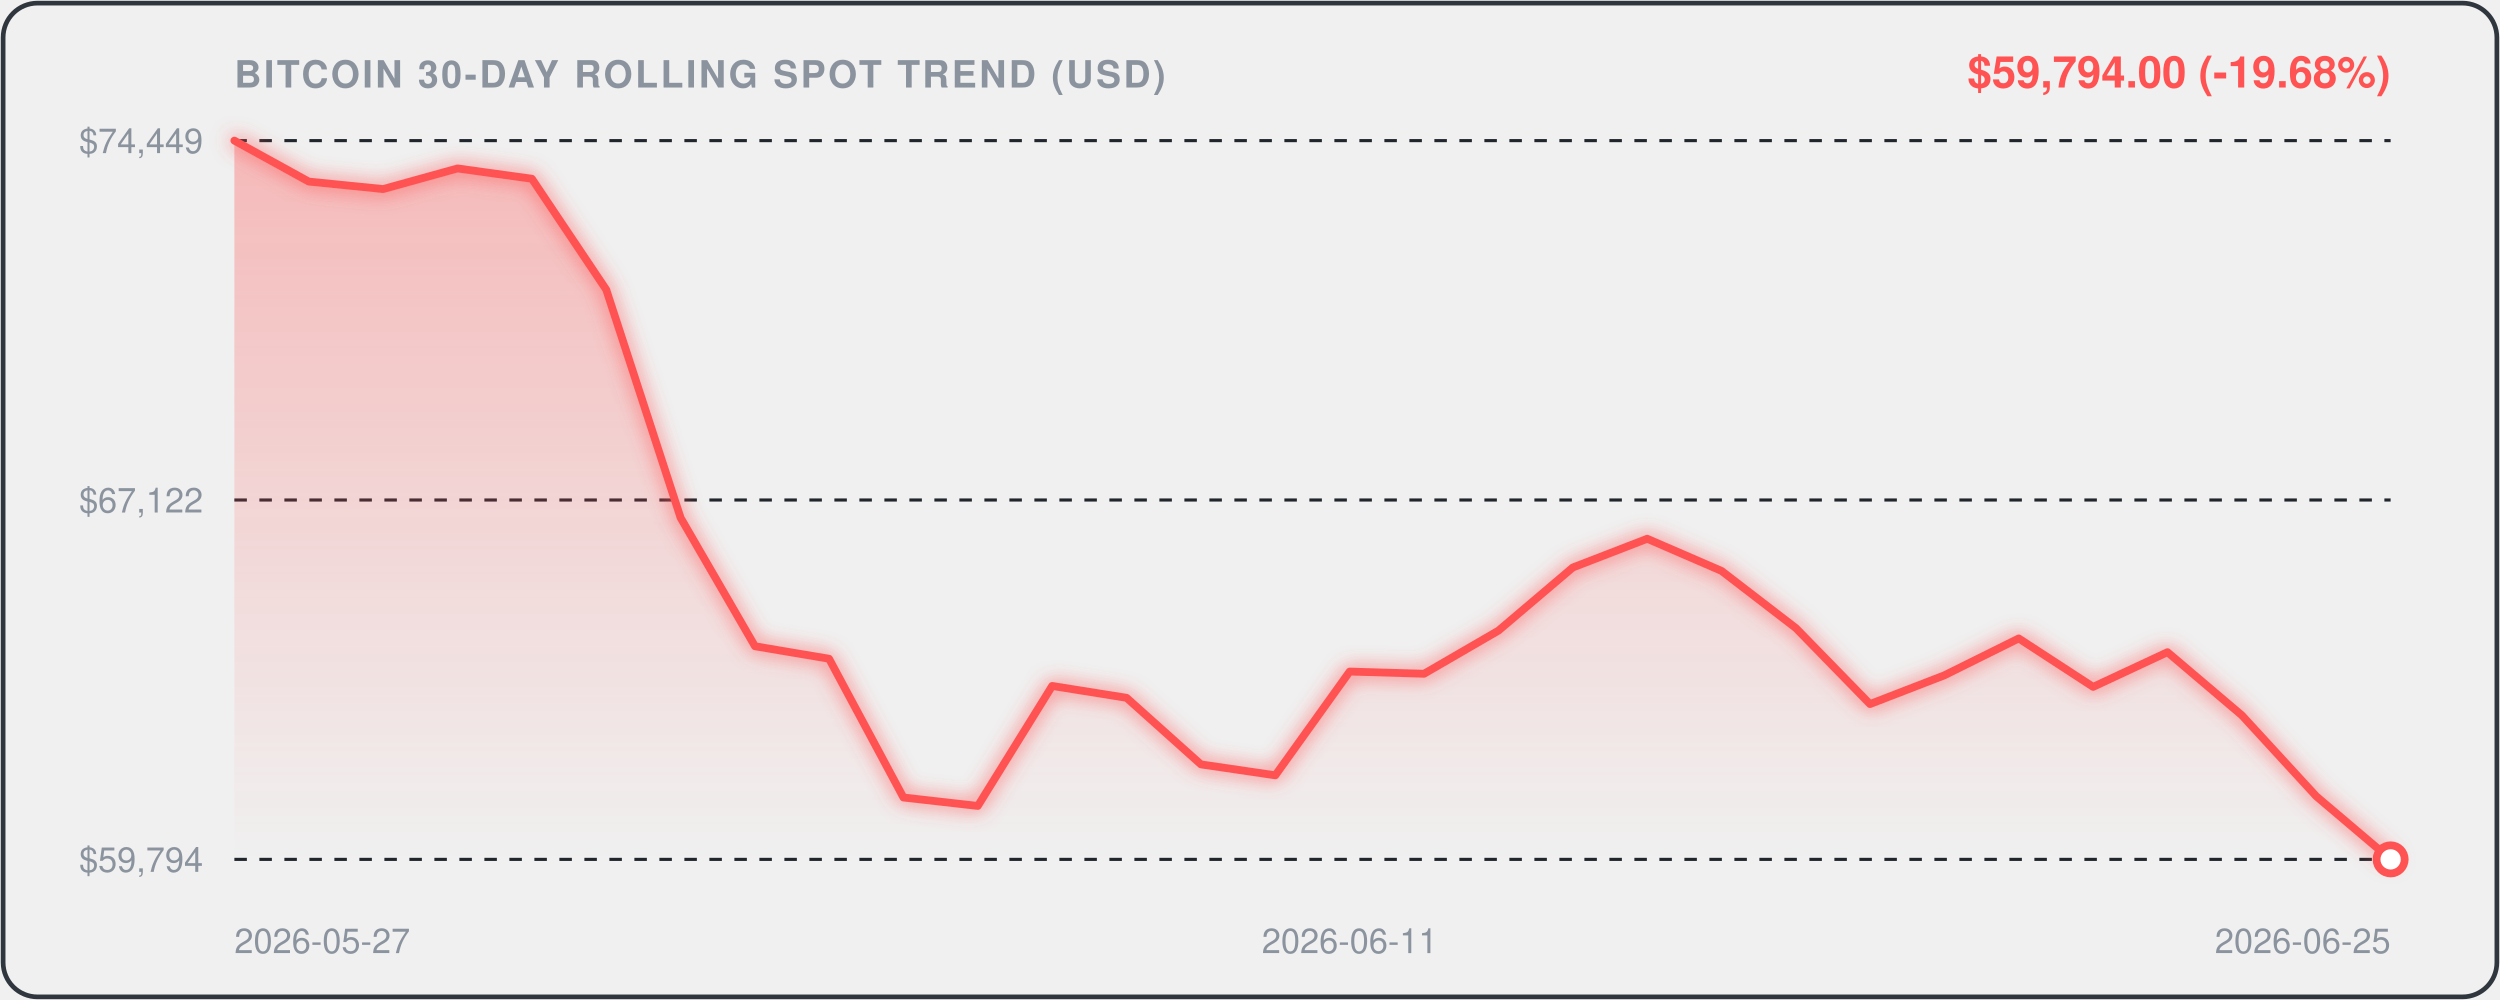
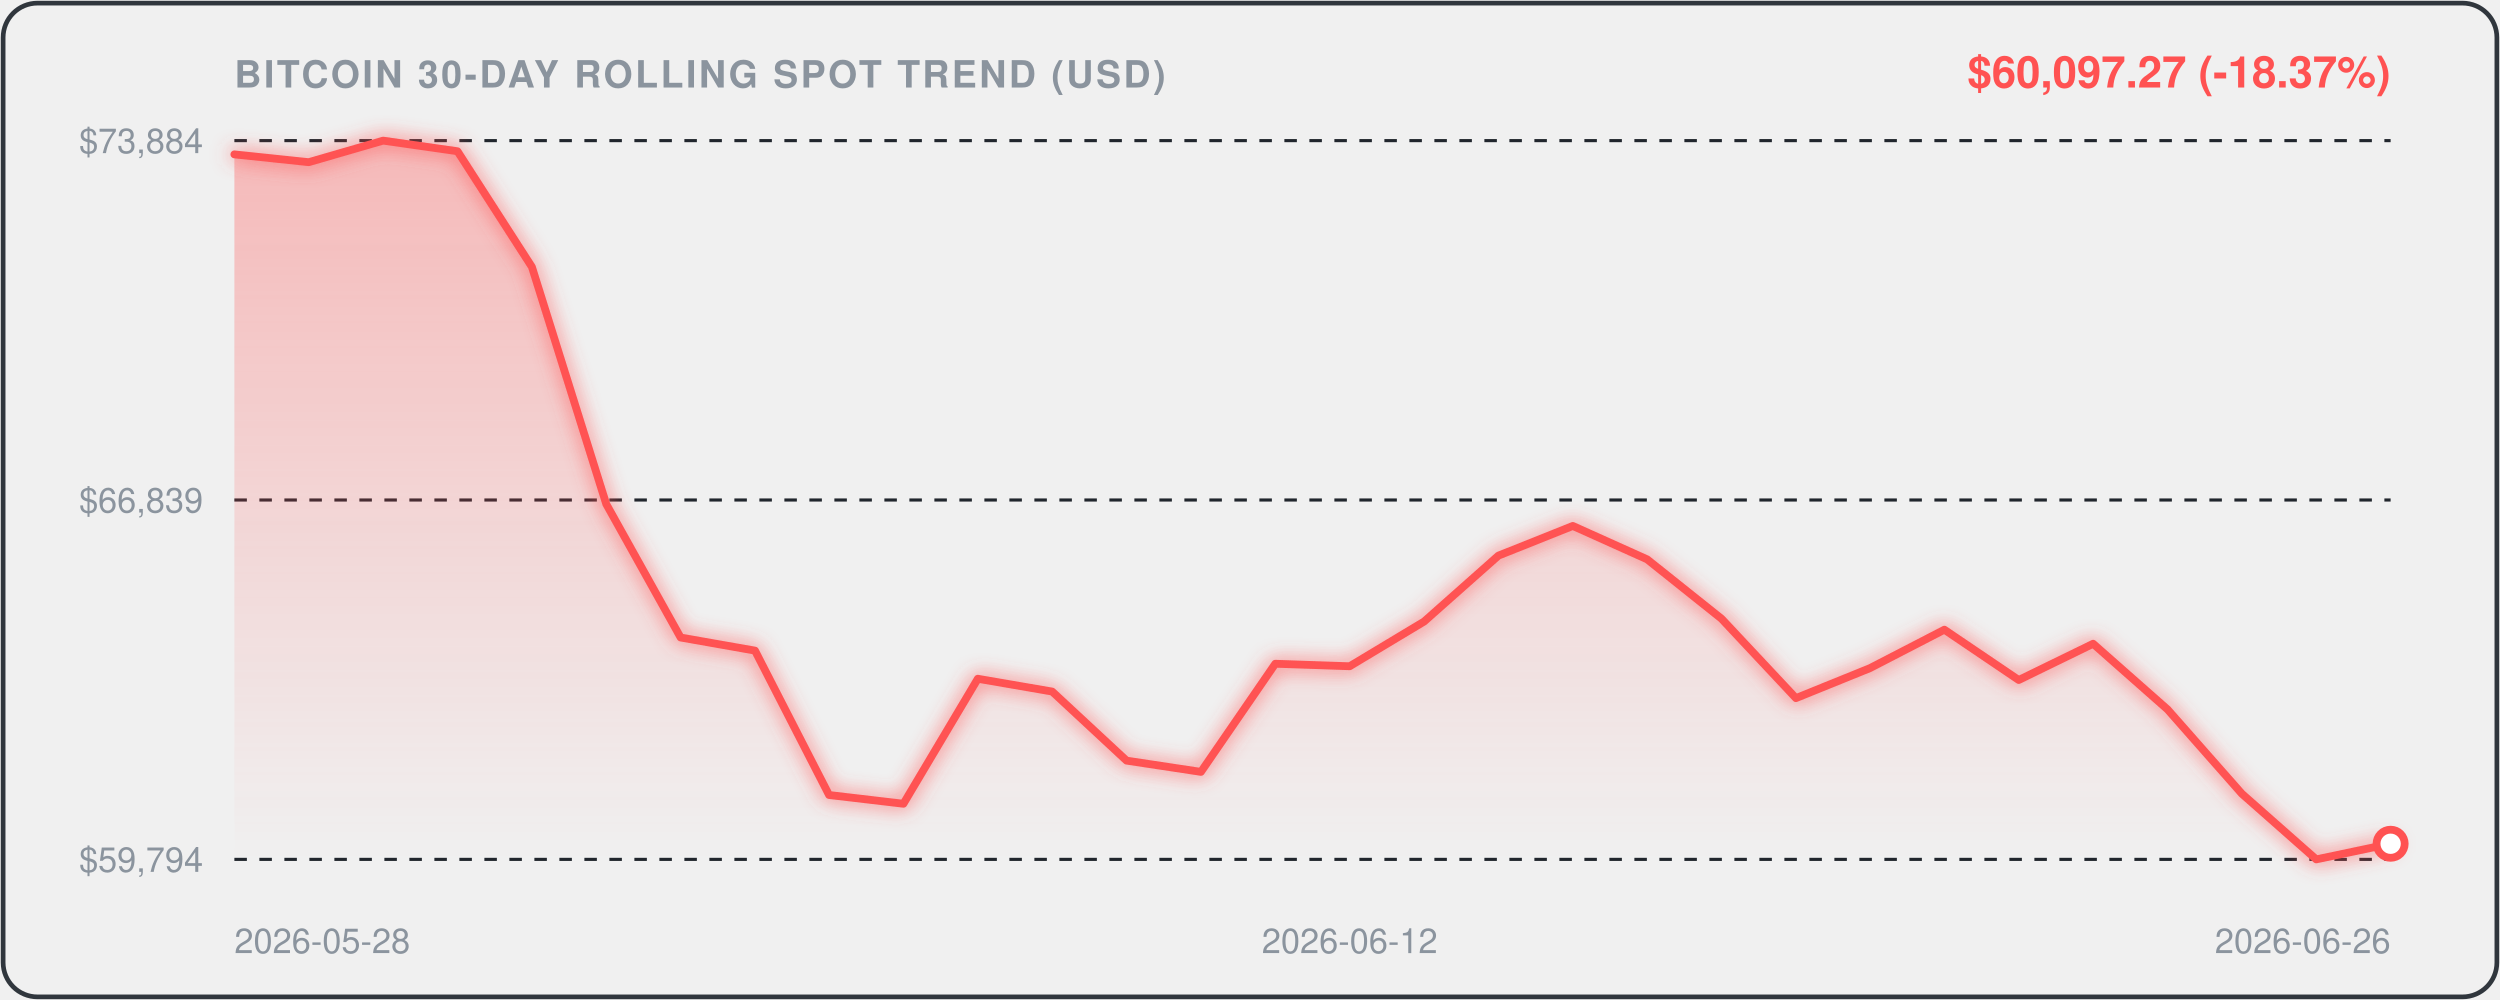
<svg xmlns="http://www.w3.org/2000/svg" viewBox="0 0 800 320" width="100%" height="100%" style="background:#0d1117;border-radius:12px;font-family:-apple-system,BlinkMacSystemFont,'Segoe UI',Helvetica,Arial,sans-serif;">
  <defs>
    <linearGradient id="areaGrad" x1="0" y1="0" x2="0" y2="1">
      <stop offset="0%" stop-color="rgba(255, 82, 82, 0.35)" />
      <stop offset="100%" stop-color="rgba(255, 82, 82, 0.0)" />
    </linearGradient>
    <filter id="glow" x="-20%" y="-20%" width="140%" height="140%">
      <feGaussianBlur stdDeviation="3" result="blur" />
      <feComposite in="SourceGraphic" in2="blur" operator="over" />
    </filter>
  </defs>
  <rect x="1" y="1" width="798" height="318" rx="11" fill="none" stroke="#30363d" stroke-width="1.5" />
  <text x="75" y="28" fill="#8b949e" font-size="12" font-weight="600" letter-spacing="0.8">BITCOIN 30-DAY ROLLING SPOT TREND (USD)</text>
-   <text x="765" y="28" text-anchor="end" fill="#FF5252" font-size="14" font-weight="700">$59,794.00 (-19.68%)</text>
+   <text x="765" y="28" text-anchor="end" fill="#FF5252" font-size="14" font-weight="700">$60,097.27 (-18.37%)</text>
  <line x1="75" y1="45" x2="765" y2="45" stroke="#21262d" stroke-width="1" stroke-dasharray="4,4" />
-   <text x="65" y="49" text-anchor="end" fill="#8b949e" font-size="11">$74,449</text>
+   <text x="65" y="49" text-anchor="end" fill="#8b949e" font-size="11">$73,884</text>
  <line x1="75" y1="160.0" x2="765" y2="160.0" stroke="#21262d" stroke-width="1" stroke-dasharray="4,4" />
-   <text x="65" y="164.0" text-anchor="end" fill="#8b949e" font-size="11">$67,122</text>
+   <text x="65" y="164.0" text-anchor="end" fill="#8b949e" font-size="11">$66,839</text>
  <line x1="75" y1="275" x2="765" y2="275" stroke="#21262d" stroke-width="1" stroke-dasharray="4,4" />
  <text x="65" y="279" text-anchor="end" fill="#8b949e" font-size="11">$59,794</text>
-   <path d="M 75.0,45.0 L 98.8,58.1 L 122.6,60.5 L 146.4,53.9 L 170.2,57.2 L 194.0,92.7 L 217.8,165.7 L 241.6,206.8 L 265.3,210.8 L 289.1,255.2 L 312.9,257.9 L 336.7,219.5 L 360.5,223.3 L 384.3,244.6 L 408.1,248.1 L 431.9,214.9 L 455.7,215.6 L 479.5,201.8 L 503.3,181.6 L 527.1,172.4 L 550.9,182.7 L 574.7,201.0 L 598.4,225.3 L 622.2,216.1 L 646.0,204.3 L 669.8,219.8 L 693.6,208.7 L 717.4,228.9 L 741.2,254.8 L 765.0,275.0 L 765.0,275.0 L 75.0,275.0 Z" fill="url(#areaGrad)" />
-   <path d="M 75.0,45.0 L 98.8,58.1 L 122.6,60.5 L 146.4,53.9 L 170.2,57.2 L 194.0,92.7 L 217.8,165.7 L 241.6,206.8 L 265.3,210.8 L 289.1,255.2 L 312.9,257.9 L 336.7,219.5 L 360.5,223.3 L 384.3,244.6 L 408.1,248.1 L 431.9,214.9 L 455.7,215.6 L 479.5,201.8 L 503.3,181.6 L 527.1,172.4 L 550.9,182.7 L 574.7,201.0 L 598.4,225.3 L 622.2,216.1 L 646.0,204.3 L 669.8,219.8 L 693.6,208.7 L 717.4,228.9 L 741.2,254.8 L 765.0,275.0" fill="none" stroke="#FF5252" stroke-width="2.5" stroke-linecap="round" stroke-linejoin="round" filter="url(#glow)" />
-   <circle cx="765.0" cy="275.0" r="4.5" fill="#ffffff" stroke="#FF5252" stroke-width="2.5" />
-   <text x="75.0" y="305" fill="#8b949e" font-size="11" text-anchor="start">2026-05-27</text>
-   <text x="431.9" y="305" fill="#8b949e" font-size="11" text-anchor="middle">2026-06-11</text>
-   <text x="765.0" y="305" fill="#8b949e" font-size="11" text-anchor="end">2026-06-25</text>
+   <path d="M 75.0,49.4 L 98.8,51.9 L 122.6,45.0 L 146.4,48.4 L 170.2,85.4 L 194.0,161.3 L 217.8,204.0 L 241.6,208.2 L 265.3,254.4 L 289.1,257.2 L 312.9,217.2 L 336.7,221.3 L 360.5,243.4 L 384.3,247.0 L 408.1,212.4 L 431.9,213.2 L 455.7,198.9 L 479.5,177.8 L 503.3,168.3 L 527.1,179.0 L 550.9,198.0 L 574.7,223.4 L 598.4,213.8 L 622.2,201.5 L 646.0,217.6 L 669.8,206.0 L 693.6,227.0 L 717.4,254.0 L 741.2,275.0 L 765.0,270.0 L 765.0,275.0 L 75.0,275.0 Z" fill="url(#areaGrad)" />
+   <path d="M 75.0,49.4 L 98.8,51.9 L 122.6,45.0 L 146.4,48.4 L 170.2,85.4 L 194.0,161.3 L 217.8,204.0 L 241.6,208.2 L 265.3,254.4 L 289.1,257.2 L 312.9,217.2 L 336.7,221.3 L 360.5,243.4 L 384.3,247.0 L 408.1,212.4 L 431.9,213.2 L 455.7,198.9 L 479.5,177.8 L 503.3,168.3 L 527.1,179.0 L 550.9,198.0 L 574.7,223.4 L 598.4,213.8 L 622.2,201.5 L 646.0,217.6 L 669.8,206.0 L 693.6,227.0 L 717.4,254.0 L 741.2,275.0 L 765.0,270.0" fill="none" stroke="#FF5252" stroke-width="2.5" stroke-linecap="round" stroke-linejoin="round" filter="url(#glow)" />
+   <circle cx="765.0" cy="270.0" r="4.5" fill="#ffffff" stroke="#FF5252" stroke-width="2.5" />
+   <text x="75.0" y="305" fill="#8b949e" font-size="11" text-anchor="start">2026-05-28</text>
+   <text x="431.9" y="305" fill="#8b949e" font-size="11" text-anchor="middle">2026-06-12</text>
+   <text x="765.0" y="305" fill="#8b949e" font-size="11" text-anchor="end">2026-06-26</text>
</svg>
